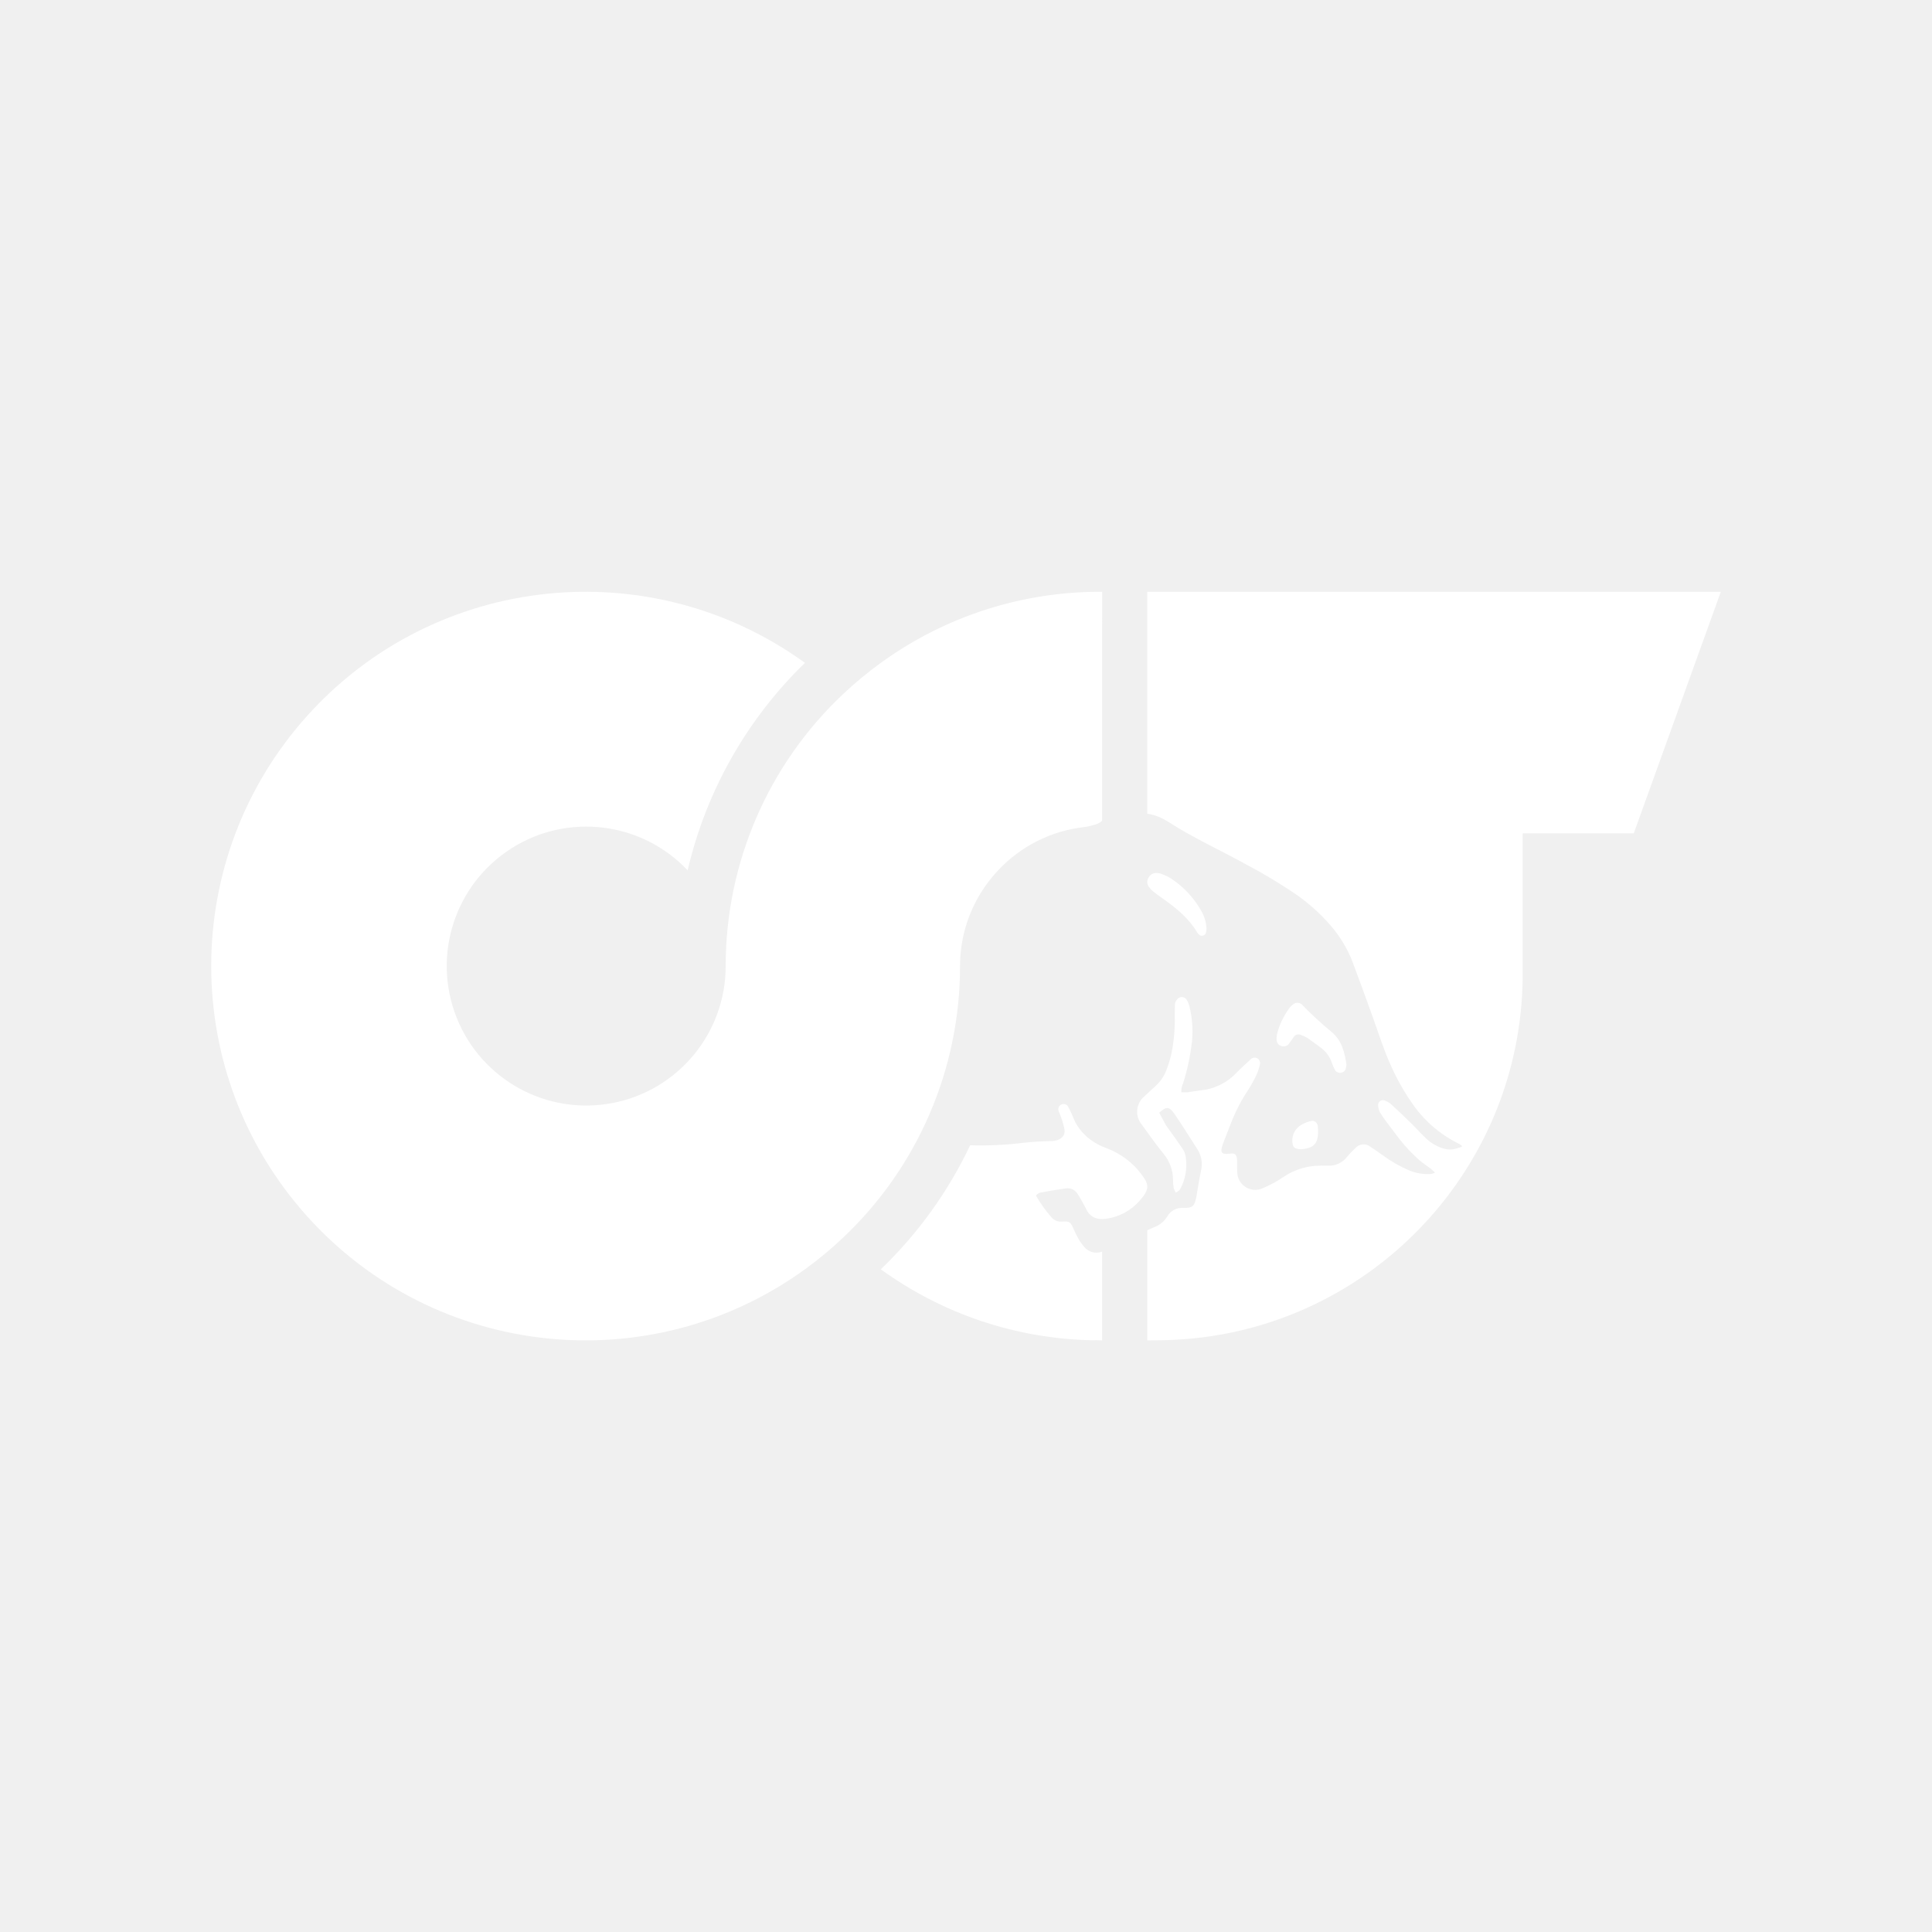
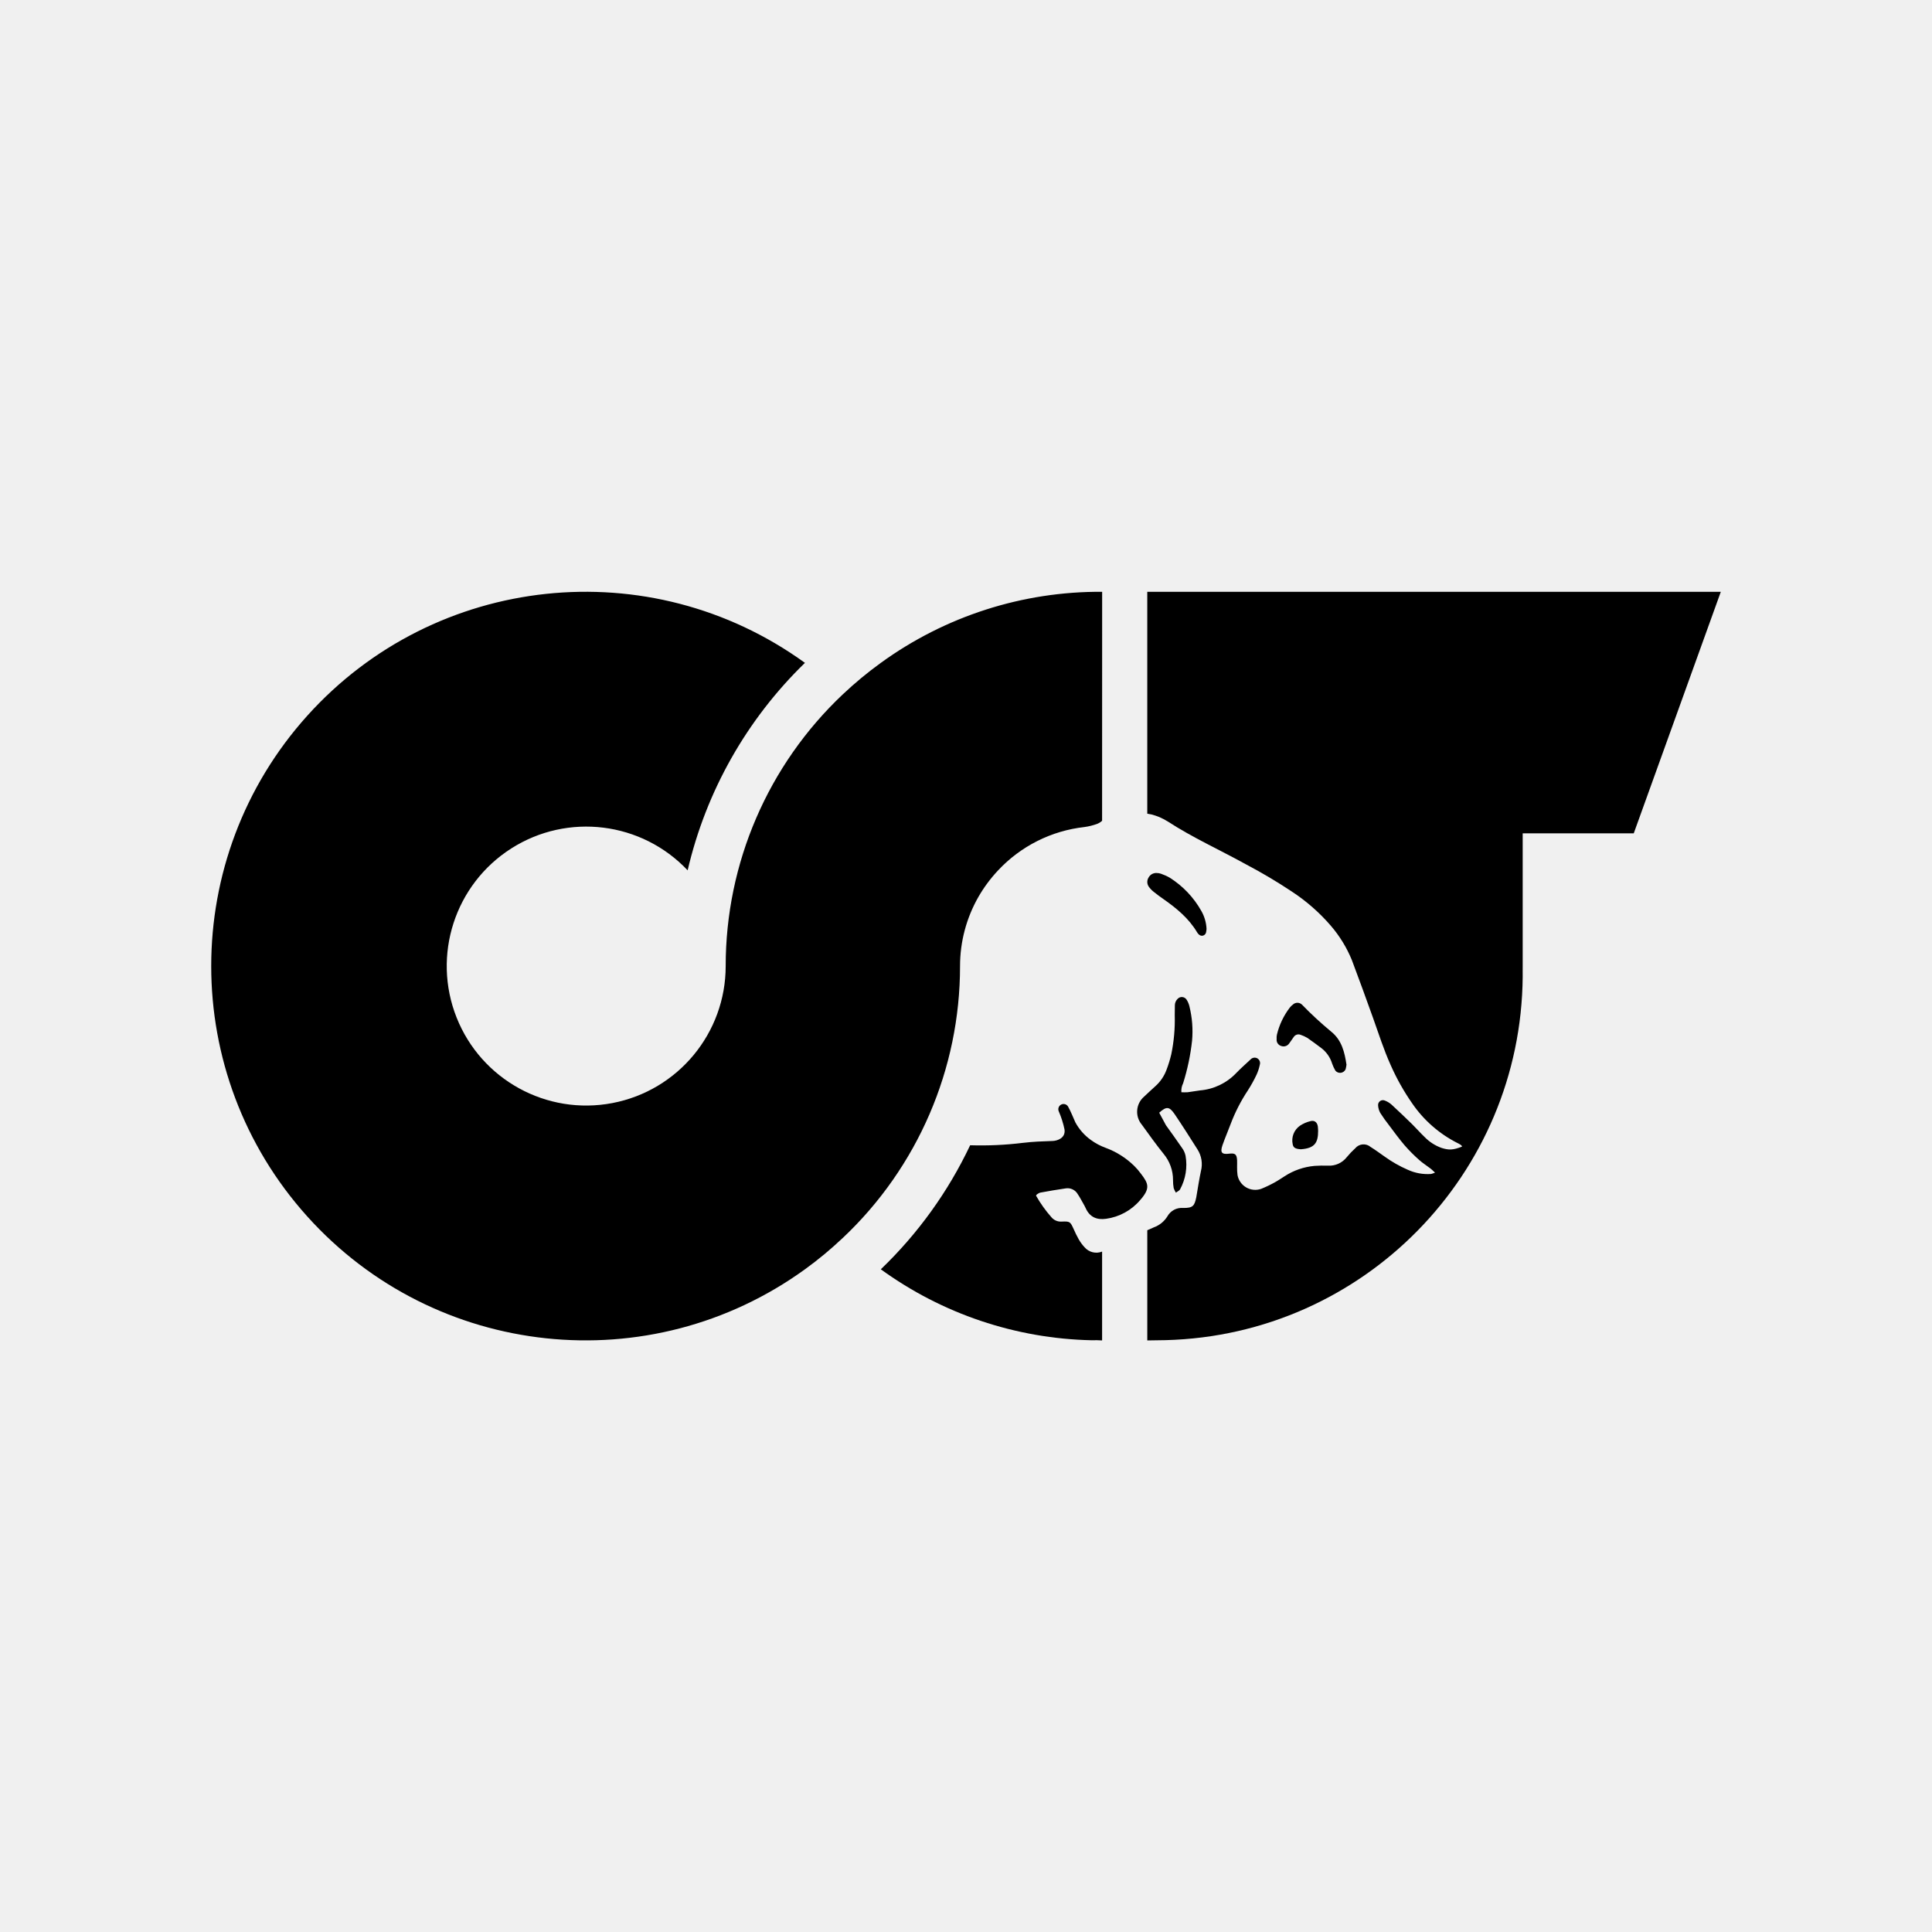
- <svg xmlns="http://www.w3.org/2000/svg" width="512" height="512" viewBox="0 0 512 512" fill="#ffffff">
+ <svg xmlns="http://www.w3.org/2000/svg" width="512" height="512" viewBox="0 0 512 512">
  <defs>
    <clipPath id="b">
      <rect width="512" height="512" />
    </clipPath>
  </defs>
  <g id="a" clip-path="url(#b)">
    <g transform="translate(56 10)">
      <path d="M167.371,318.039q-2.369,2.236-4.871,4.325c-1.683,1.4-3.41,2.731-5.181,4.015a99.192,99.192,0,1,1,0-160.714,112.013,112.013,0,0,0-31.086,54.984,36.961,36.961,0,1,0,10.082,25.373,98.937,98.937,0,0,1,31.057-72.03q2.369-2.236,4.871-4.31c1.683-1.4,3.41-2.731,5.181-4.015a98.786,98.786,0,0,1,58.657-18.835l-.015,60.683a4.294,4.294,0,0,1-1.255.8,16.175,16.175,0,0,1-3.41.856,36.948,36.948,0,0,0-22.894,11.484,37.739,37.739,0,0,0-5.2,7,36.939,36.939,0,0,0-4.886,18.377,98.917,98.917,0,0,1-31.057,72.019" />
      <path d="M587.877,327.958a6.588,6.588,0,0,1-1.3-1.343,2.182,2.182,0,0,1-.088-2.45,2.281,2.281,0,0,1,2.14-1.21,3.365,3.365,0,0,1,1.151.192,13.445,13.445,0,0,1,2.347,1.063,24.762,24.762,0,0,1,8.34,8.783,10.476,10.476,0,0,1,1.387,4.782c-.088.605,0,1.373-.812,1.727-.576.236-1.2-.015-1.712-.871-2.2-3.675-5.388-6.3-8.812-8.709-.9-.635-1.8-1.269-2.642-1.963" transform="translate(-338.111 -101.598)" />
      <path d="M582.467,146.836v58.8l1.122.207a17.128,17.128,0,0,1,2.081.694,17.49,17.49,0,0,1,2.2,1.151c6.613,4.3,13.8,7.528,20.68,11.336a138.28,138.28,0,0,1,12.177,7.218,49.342,49.342,0,0,1,10.436,9.152,33.236,33.236,0,0,1,5.52,9.034c1.919,5.078,3.764,10.17,5.595,15.277,1.506,4.222,2.863,8.5,4.708,12.591a60.221,60.221,0,0,0,5.654,10.067,32.106,32.106,0,0,0,11.971,10.525s1.49.679,1.225,1c-2.377.915-3.424.929-5.343.339a11.785,11.785,0,0,1-4.532-2.908c-1.137-1.077-2.17-2.273-3.291-3.38-1.8-1.757-3.616-3.5-5.476-5.21a5.846,5.846,0,0,0-1.8-1.078,1.274,1.274,0,0,0-1.757,1.269,4.638,4.638,0,0,0,.561,1.993,38.424,38.424,0,0,0,2.317,3.262c1.373,1.83,2.717,3.676,4.193,5.4a42.635,42.635,0,0,0,3.823,3.837c.93.841,2.022,1.505,3.011,2.273.354.266.664.606,1.181,1.078a7.163,7.163,0,0,1-1.033.354,12.616,12.616,0,0,1-6.2-1.121,32.808,32.808,0,0,1-6.141-3.5c-1.225-.856-2.435-1.757-3.7-2.539a2.864,2.864,0,0,0-4.059.339,23.18,23.18,0,0,0-2.273,2.391,5.9,5.9,0,0,1-4.974,2.229c-1.181-.03-2.362-.03-3.542.059a17.347,17.347,0,0,0-7.941,2.746c-.871.546-1.712,1.136-2.613,1.623a32.487,32.487,0,0,1-3.617,1.727,4.783,4.783,0,0,1-6.243-3.631,14.612,14.612,0,0,1-.118-2.125c-.015-.62.044-1.254,0-1.874-.1-1.55-.531-1.89-2.1-1.7-1.963.251-2.436-.295-1.772-2.243.664-1.919,1.491-3.794,2.2-5.712a44.619,44.619,0,0,1,4.517-8.8,36.122,36.122,0,0,0,2.288-4.118,12.08,12.08,0,0,0,.886-2.672,1.462,1.462,0,0,0-.782-1.786,1.5,1.5,0,0,0-1.712.4c-1.269,1.2-2.584,2.332-3.779,3.586a14.928,14.928,0,0,1-9.565,4.576c-1.092.133-2.184.354-3.276.487a15.69,15.69,0,0,1-1.668,0,4.382,4.382,0,0,1,.457-2.362,58.887,58.887,0,0,0,2.376-11.292,27.605,27.605,0,0,0-.708-9.136,5.5,5.5,0,0,0-.723-1.713,1.509,1.509,0,0,0-2.435-.206,2.376,2.376,0,0,0-.694,1.7l-.03,2.6a44.88,44.88,0,0,1-.915,10.332,32.975,32.975,0,0,1-1.24,4.059,10.879,10.879,0,0,1-3.011,4.443c-.989.915-1.992,1.8-2.952,2.73a5.3,5.3,0,0,0-.62,7.424c1.889,2.613,3.764,5.241,5.786,7.75a10.773,10.773,0,0,1,2.494,6.952,11.5,11.5,0,0,0,.177,2.125,6.507,6.507,0,0,0,.576,1.2c.443-.325.915-.517,1.107-.856a13.655,13.655,0,0,0,1.462-8.916,5.357,5.357,0,0,0-.96-2.111c-1.373-2.022-2.82-4-4.237-5.978l-1.786-3.321c1.949-1.757,2.7-1.653,4.133.443,2.067,3.055,4.044,6.184,6.022,9.3a7.272,7.272,0,0,1,.916,5.668c-.458,2.155-.8,4.34-1.24,6.968-.487,2.406-.96,2.878-3.5,2.864a4.342,4.342,0,0,0-4.147,2.2,7.025,7.025,0,0,1-3.572,2.923l-1.771.782v29.2l4.856-.074a97.131,97.131,0,0,0,94.63-96.3c.015-.945-.03-1.889,0-2.834V210.848h29.433l23.07-64.012Z" transform="translate(-334.428 -0.003)" />
      <path d="M681.8,478.257c1.078-.3,1.8.31,1.963,1.417.059.472.059.93.074,1.151,0,3.129-.871,4.62-4.576,4.886-1.55-.089-2.007-.5-2.155-1.3a4.753,4.753,0,0,1,1.919-4.945,8.674,8.674,0,0,1,2.775-1.21" transform="translate(-390.521 -191.142)" />
      <path d="M681.856,420.3a8.2,8.2,0,0,0-2.967-4.163c-1.2-.886-2.376-1.786-3.616-2.627a8.58,8.58,0,0,0-1.712-.782,1.5,1.5,0,0,0-1.875.561c-.428.561-.782,1.181-1.225,1.742a1.8,1.8,0,0,1-2.1.635,1.7,1.7,0,0,1-1.2-1.816,4.436,4.436,0,0,1,.074-1.181,19.151,19.151,0,0,1,3.424-7.188,4.386,4.386,0,0,1,.841-.812,1.732,1.732,0,0,1,2.362.029,95.2,95.2,0,0,0,7.794,7.2c2.775,2.244,3.528,5.461,4.015,8.724a7.83,7.83,0,0,1-.236,1.225,1.612,1.612,0,0,1-2.7.369,11.32,11.32,0,0,1-.886-1.919" transform="translate(-384.839 -148.473)" />
      <path d="M558.1,511.672a31.2,31.2,0,0,0-6.037.93,12.419,12.419,0,0,0,1.387,4.8,2.1,2.1,0,0,0,2.613,1.476,6.879,6.879,0,0,0,2.229-.694,3.09,3.09,0,0,0,1.491-3.631,6,6,0,0,0-1.683-2.878" transform="translate(-318.444 -210.461)" />
      <path d="M473.256,505.578a4.113,4.113,0,0,0,4.65,1.151v23.543a25.165,25.165,0,0,0-2.76-.044,98.726,98.726,0,0,1-55.884-18.805,111.853,111.853,0,0,0,23.676-32.872,91.286,91.286,0,0,0,13.964-.635c3.055-.354,4.856-.384,7.912-.5,1.24-.044,3.469-.782,3.129-3.07a24.675,24.675,0,0,0-1.506-4.738,1.391,1.391,0,0,1,2.421-1.358c.5.8,1.594,3.38,1.963,4.236a13.912,13.912,0,0,0,4.089,4.65,15.787,15.787,0,0,0,3.941,2.1,21.316,21.316,0,0,1,7.528,4.753,16.99,16.99,0,0,1,1.845,2.14c1.963,2.568,2.509,3.838-.207,6.923a14.409,14.409,0,0,1-9.078,4.989c-2.45.34-4.339-.458-5.388-2.834-.192-.428-.428-.841-.664-1.255-.458-.812-.9-1.653-1.432-2.435a3.1,3.1,0,0,0-3.2-1.535c-2.258.339-4.5.694-6.746,1.122-.384.074-1.314.679-1.063.886a33.523,33.523,0,0,0,4.03,5.639,3.25,3.25,0,0,0,2.716,1.151c2.185-.089,2.273,0,3.174,1.978a29.671,29.671,0,0,0,1.358,2.745,11.652,11.652,0,0,0,1.535,2.081" transform="translate(-241.837 -185.046)" />
    </g>
  </g>
</svg>
